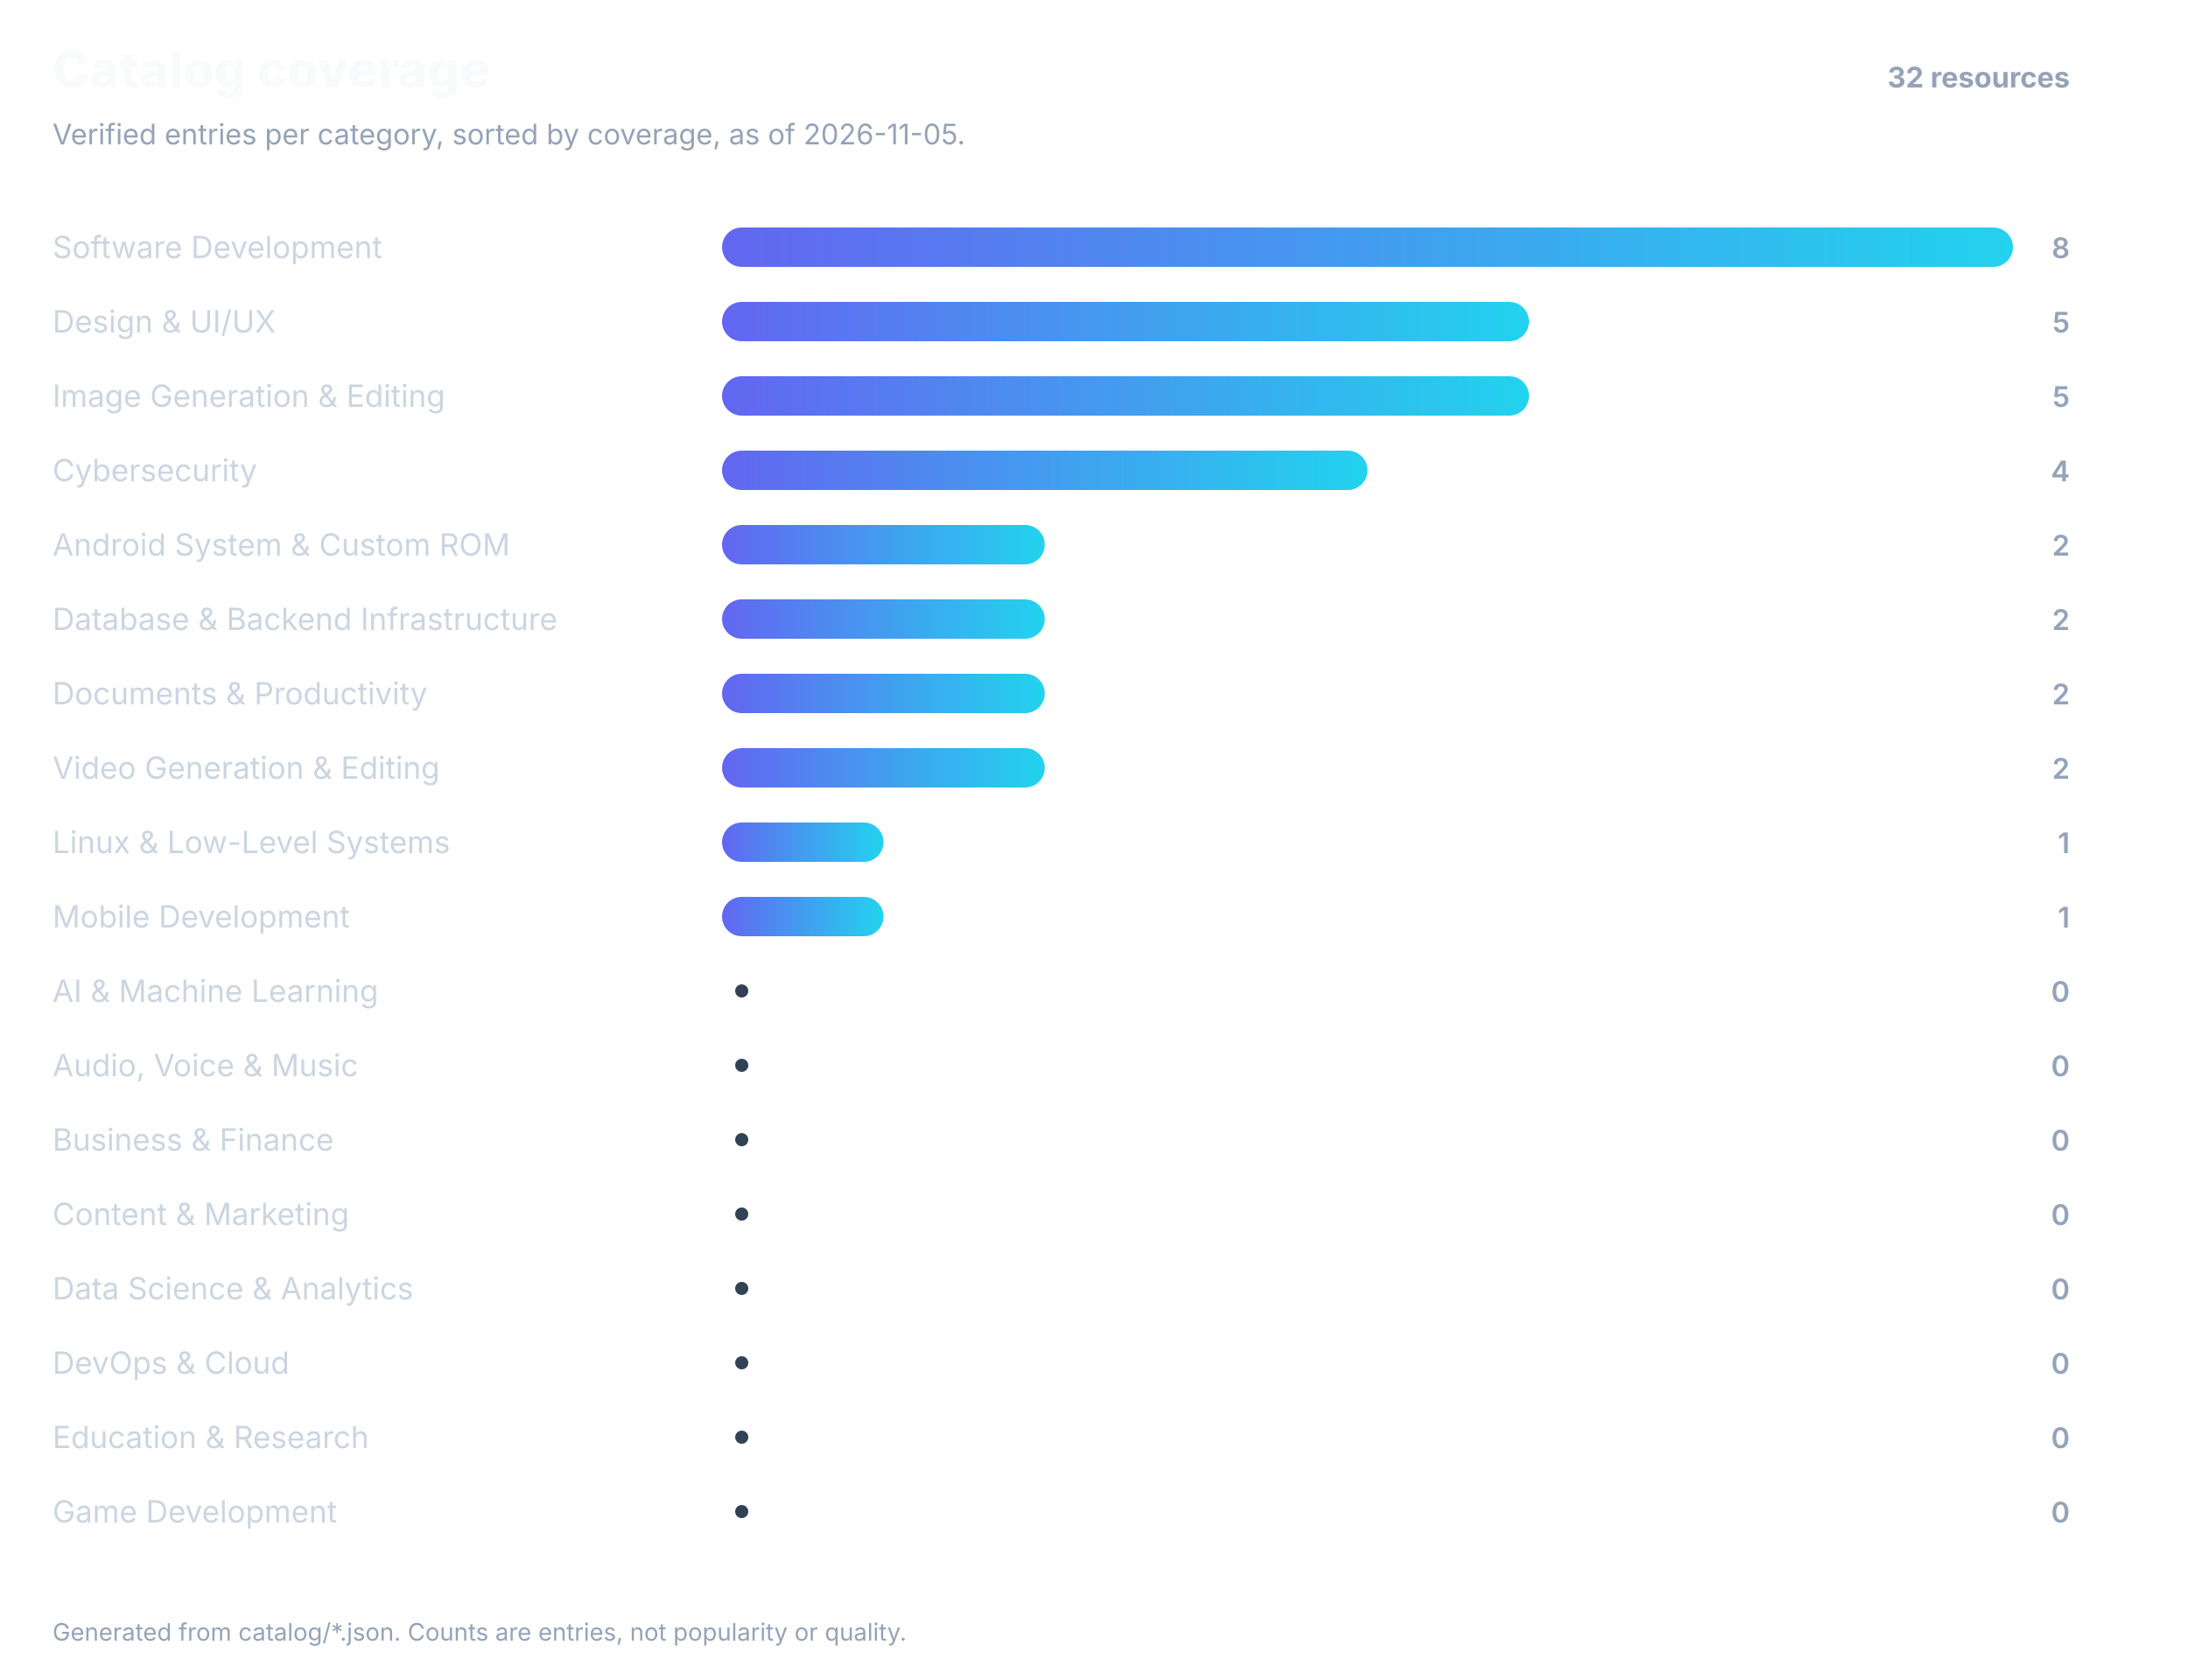
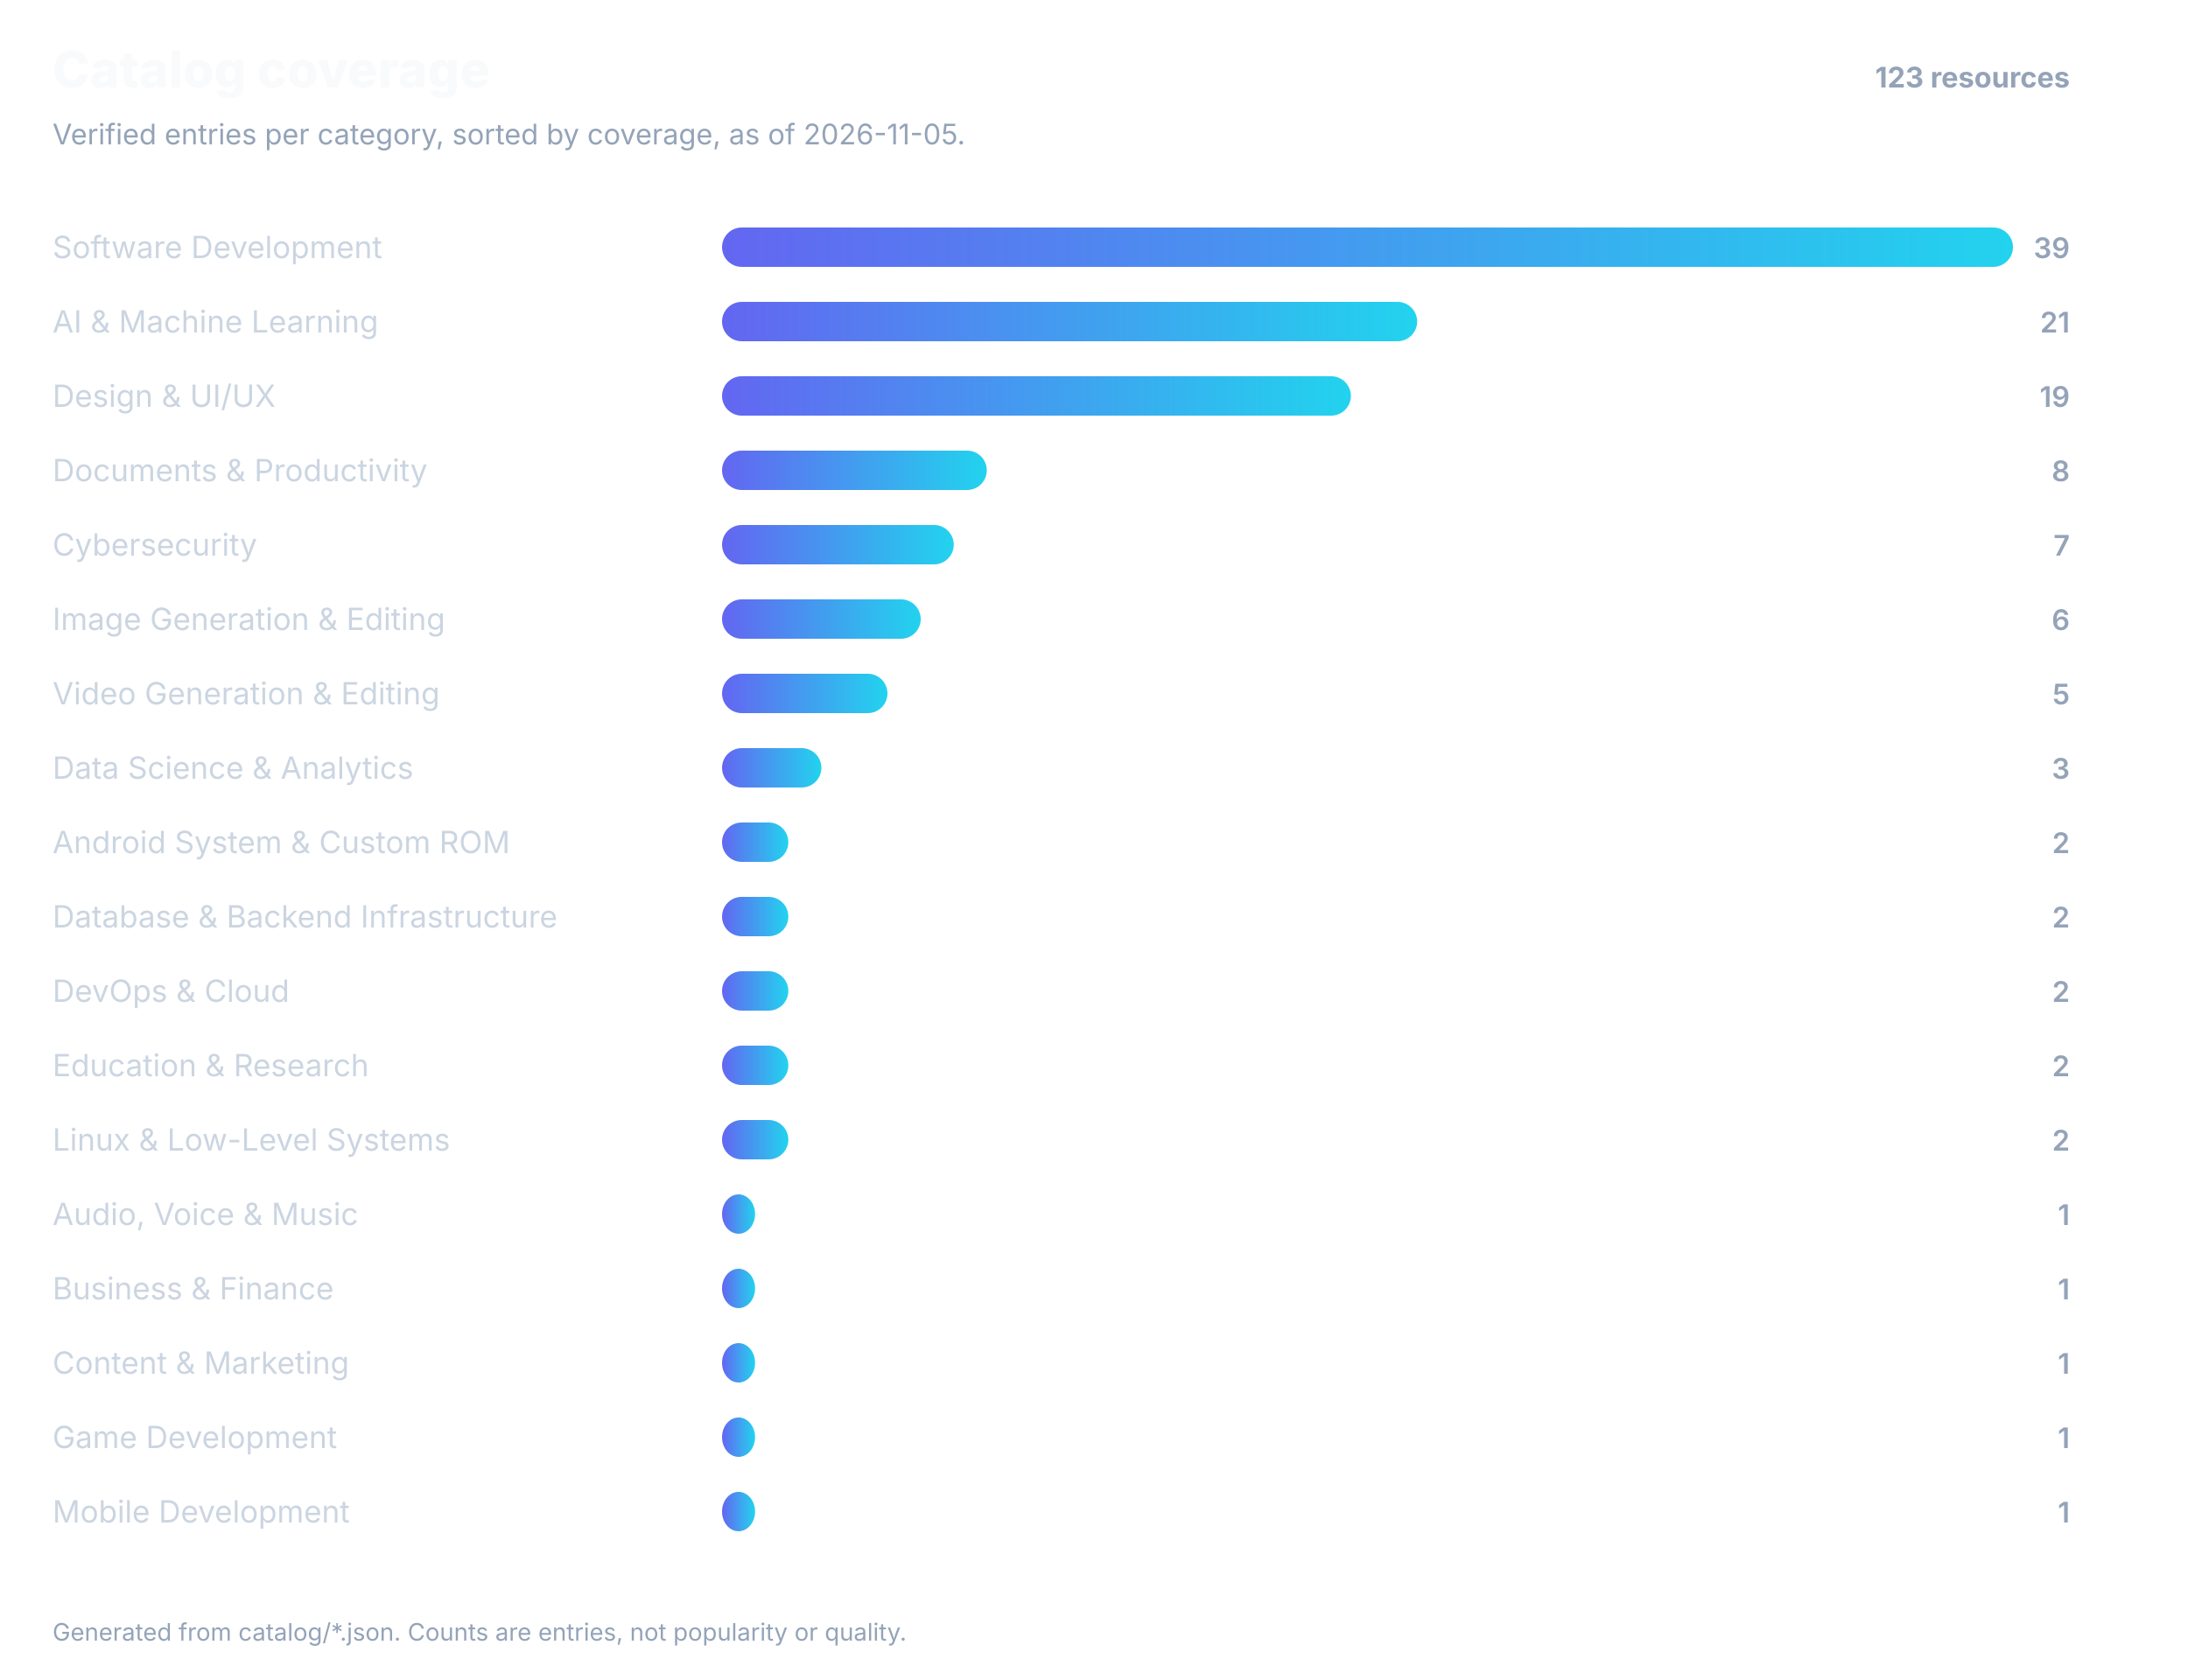
<svg xmlns="http://www.w3.org/2000/svg" width="1000" height="768" viewBox="0 0 1000 768" role="img" aria-label="Catalog coverage by category">
  <defs>
    <linearGradient id="bar" x1="0" y1="0" x2="1" y2="0">
      <stop offset="0" stop-color="#6366f1" />
      <stop offset="1" stop-color="#22d3ee" />
    </linearGradient>
  </defs>
  <text x="24" y="40" font-family="Inter, -apple-system, BlinkMacSystemFont, 'Segoe UI', sans-serif" font-size="23" font-weight="800" fill="#f8fafc">Catalog coverage</text>
  <text x="24" y="66" font-family="Inter, -apple-system, BlinkMacSystemFont, 'Segoe UI', sans-serif" font-size="13" fill="#94a3b8">Verified entries per category, sorted by coverage, as of 2026-11-05.</text>
-   <text x="946" y="40" text-anchor="end" font-family="Inter, -apple-system, BlinkMacSystemFont, 'Segoe UI', sans-serif" font-size="13" font-weight="700" fill="#94a3b8">32 resources</text>
+   <text x="946" y="40" text-anchor="end" font-family="Inter, -apple-system, BlinkMacSystemFont, 'Segoe UI', sans-serif" font-size="13" font-weight="700" fill="#94a3b8">123 resources</text>
  <rect x="330" y="104" width="590.0" height="18" rx="9" fill="url(#bar)" />
  <text x="24" y="118" font-family="Inter, -apple-system, BlinkMacSystemFont, 'Segoe UI', sans-serif" font-size="14" fill="#cbd5e1">Software Development</text>
-   <text x="946" y="118" text-anchor="end" font-family="Inter, -apple-system, BlinkMacSystemFont, 'Segoe UI', sans-serif" font-size="13" font-weight="600" fill="#94a3b8">8</text>
-   <rect x="330" y="138" width="368.8" height="18" rx="9" fill="url(#bar)" />
-   <text x="24" y="152" font-family="Inter, -apple-system, BlinkMacSystemFont, 'Segoe UI', sans-serif" font-size="14" fill="#cbd5e1">Design &amp; UI/UX</text>
-   <text x="946" y="152" text-anchor="end" font-family="Inter, -apple-system, BlinkMacSystemFont, 'Segoe UI', sans-serif" font-size="13" font-weight="600" fill="#94a3b8">5</text>
-   <rect x="330" y="172" width="368.8" height="18" rx="9" fill="url(#bar)" />
-   <text x="24" y="186" font-family="Inter, -apple-system, BlinkMacSystemFont, 'Segoe UI', sans-serif" font-size="14" fill="#cbd5e1">Image Generation &amp; Editing</text>
-   <text x="946" y="186" text-anchor="end" font-family="Inter, -apple-system, BlinkMacSystemFont, 'Segoe UI', sans-serif" font-size="13" font-weight="600" fill="#94a3b8">5</text>
-   <rect x="330" y="206" width="295.0" height="18" rx="9" fill="url(#bar)" />
-   <text x="24" y="220" font-family="Inter, -apple-system, BlinkMacSystemFont, 'Segoe UI', sans-serif" font-size="14" fill="#cbd5e1">Cybersecurity</text>
-   <text x="946" y="220" text-anchor="end" font-family="Inter, -apple-system, BlinkMacSystemFont, 'Segoe UI', sans-serif" font-size="13" font-weight="600" fill="#94a3b8">4</text>
-   <rect x="330" y="240" width="147.5" height="18" rx="9" fill="url(#bar)" />
-   <text x="24" y="254" font-family="Inter, -apple-system, BlinkMacSystemFont, 'Segoe UI', sans-serif" font-size="14" fill="#cbd5e1">Android System &amp; Custom ROM</text>
-   <text x="946" y="254" text-anchor="end" font-family="Inter, -apple-system, BlinkMacSystemFont, 'Segoe UI', sans-serif" font-size="13" font-weight="600" fill="#94a3b8">2</text>
-   <rect x="330" y="274" width="147.5" height="18" rx="9" fill="url(#bar)" />
-   <text x="24" y="288" font-family="Inter, -apple-system, BlinkMacSystemFont, 'Segoe UI', sans-serif" font-size="14" fill="#cbd5e1">Database &amp; Backend Infrastructure</text>
-   <text x="946" y="288" text-anchor="end" font-family="Inter, -apple-system, BlinkMacSystemFont, 'Segoe UI', sans-serif" font-size="13" font-weight="600" fill="#94a3b8">2</text>
-   <rect x="330" y="308" width="147.5" height="18" rx="9" fill="url(#bar)" />
-   <text x="24" y="322" font-family="Inter, -apple-system, BlinkMacSystemFont, 'Segoe UI', sans-serif" font-size="14" fill="#cbd5e1">Documents &amp; Productivity</text>
-   <text x="946" y="322" text-anchor="end" font-family="Inter, -apple-system, BlinkMacSystemFont, 'Segoe UI', sans-serif" font-size="13" font-weight="600" fill="#94a3b8">2</text>
-   <rect x="330" y="342" width="147.5" height="18" rx="9" fill="url(#bar)" />
-   <text x="24" y="356" font-family="Inter, -apple-system, BlinkMacSystemFont, 'Segoe UI', sans-serif" font-size="14" fill="#cbd5e1">Video Generation &amp; Editing</text>
-   <text x="946" y="356" text-anchor="end" font-family="Inter, -apple-system, BlinkMacSystemFont, 'Segoe UI', sans-serif" font-size="13" font-weight="600" fill="#94a3b8">2</text>
-   <rect x="330" y="376" width="73.8" height="18" rx="9" fill="url(#bar)" />
-   <text x="24" y="390" font-family="Inter, -apple-system, BlinkMacSystemFont, 'Segoe UI', sans-serif" font-size="14" fill="#cbd5e1">Linux &amp; Low-Level Systems</text>
-   <text x="946" y="390" text-anchor="end" font-family="Inter, -apple-system, BlinkMacSystemFont, 'Segoe UI', sans-serif" font-size="13" font-weight="600" fill="#94a3b8">1</text>
-   <rect x="330" y="410" width="73.8" height="18" rx="9" fill="url(#bar)" />
-   <text x="24" y="424" font-family="Inter, -apple-system, BlinkMacSystemFont, 'Segoe UI', sans-serif" font-size="14" fill="#cbd5e1">Mobile Development</text>
-   <text x="946" y="424" text-anchor="end" font-family="Inter, -apple-system, BlinkMacSystemFont, 'Segoe UI', sans-serif" font-size="13" font-weight="600" fill="#94a3b8">1</text>
-   <circle cx="339" cy="453" r="3" fill="#334155" />
-   <text x="24" y="458" font-family="Inter, -apple-system, BlinkMacSystemFont, 'Segoe UI', sans-serif" font-size="14" fill="#cbd5e1">AI &amp; Machine Learning</text>
-   <text x="946" y="458" text-anchor="end" font-family="Inter, -apple-system, BlinkMacSystemFont, 'Segoe UI', sans-serif" font-size="13" font-weight="600" fill="#94a3b8">0</text>
-   <circle cx="339" cy="487" r="3" fill="#334155" />
-   <text x="24" y="492" font-family="Inter, -apple-system, BlinkMacSystemFont, 'Segoe UI', sans-serif" font-size="14" fill="#cbd5e1">Audio, Voice &amp; Music</text>
-   <text x="946" y="492" text-anchor="end" font-family="Inter, -apple-system, BlinkMacSystemFont, 'Segoe UI', sans-serif" font-size="13" font-weight="600" fill="#94a3b8">0</text>
-   <circle cx="339" cy="521" r="3" fill="#334155" />
-   <text x="24" y="526" font-family="Inter, -apple-system, BlinkMacSystemFont, 'Segoe UI', sans-serif" font-size="14" fill="#cbd5e1">Business &amp; Finance</text>
-   <text x="946" y="526" text-anchor="end" font-family="Inter, -apple-system, BlinkMacSystemFont, 'Segoe UI', sans-serif" font-size="13" font-weight="600" fill="#94a3b8">0</text>
-   <circle cx="339" cy="555" r="3" fill="#334155" />
-   <text x="24" y="560" font-family="Inter, -apple-system, BlinkMacSystemFont, 'Segoe UI', sans-serif" font-size="14" fill="#cbd5e1">Content &amp; Marketing</text>
-   <text x="946" y="560" text-anchor="end" font-family="Inter, -apple-system, BlinkMacSystemFont, 'Segoe UI', sans-serif" font-size="13" font-weight="600" fill="#94a3b8">0</text>
-   <circle cx="339" cy="589" r="3" fill="#334155" />
-   <text x="24" y="594" font-family="Inter, -apple-system, BlinkMacSystemFont, 'Segoe UI', sans-serif" font-size="14" fill="#cbd5e1">Data Science &amp; Analytics</text>
-   <text x="946" y="594" text-anchor="end" font-family="Inter, -apple-system, BlinkMacSystemFont, 'Segoe UI', sans-serif" font-size="13" font-weight="600" fill="#94a3b8">0</text>
-   <circle cx="339" cy="623" r="3" fill="#334155" />
-   <text x="24" y="628" font-family="Inter, -apple-system, BlinkMacSystemFont, 'Segoe UI', sans-serif" font-size="14" fill="#cbd5e1">DevOps &amp; Cloud</text>
-   <text x="946" y="628" text-anchor="end" font-family="Inter, -apple-system, BlinkMacSystemFont, 'Segoe UI', sans-serif" font-size="13" font-weight="600" fill="#94a3b8">0</text>
-   <circle cx="339" cy="657" r="3" fill="#334155" />
-   <text x="24" y="662" font-family="Inter, -apple-system, BlinkMacSystemFont, 'Segoe UI', sans-serif" font-size="14" fill="#cbd5e1">Education &amp; Research</text>
-   <text x="946" y="662" text-anchor="end" font-family="Inter, -apple-system, BlinkMacSystemFont, 'Segoe UI', sans-serif" font-size="13" font-weight="600" fill="#94a3b8">0</text>
-   <circle cx="339" cy="691" r="3" fill="#334155" />
-   <text x="24" y="696" font-family="Inter, -apple-system, BlinkMacSystemFont, 'Segoe UI', sans-serif" font-size="14" fill="#cbd5e1">Game Development</text>
-   <text x="946" y="696" text-anchor="end" font-family="Inter, -apple-system, BlinkMacSystemFont, 'Segoe UI', sans-serif" font-size="13" font-weight="600" fill="#94a3b8">0</text>
+   <text x="946" y="118" text-anchor="end" font-family="Inter, -apple-system, BlinkMacSystemFont, 'Segoe UI', sans-serif" font-size="13" font-weight="600" fill="#94a3b8">39</text>
+   <rect x="330" y="138" width="317.7" height="18" rx="9" fill="url(#bar)" />
+   <text x="24" y="152" font-family="Inter, -apple-system, BlinkMacSystemFont, 'Segoe UI', sans-serif" font-size="14" fill="#cbd5e1">AI &amp; Machine Learning</text>
+   <text x="946" y="152" text-anchor="end" font-family="Inter, -apple-system, BlinkMacSystemFont, 'Segoe UI', sans-serif" font-size="13" font-weight="600" fill="#94a3b8">21</text>
+   <rect x="330" y="172" width="287.4" height="18" rx="9" fill="url(#bar)" />
+   <text x="24" y="186" font-family="Inter, -apple-system, BlinkMacSystemFont, 'Segoe UI', sans-serif" font-size="14" fill="#cbd5e1">Design &amp; UI/UX</text>
+   <text x="946" y="186" text-anchor="end" font-family="Inter, -apple-system, BlinkMacSystemFont, 'Segoe UI', sans-serif" font-size="13" font-weight="600" fill="#94a3b8">19</text>
+   <rect x="330" y="206" width="121.0" height="18" rx="9" fill="url(#bar)" />
+   <text x="24" y="220" font-family="Inter, -apple-system, BlinkMacSystemFont, 'Segoe UI', sans-serif" font-size="14" fill="#cbd5e1">Documents &amp; Productivity</text>
+   <text x="946" y="220" text-anchor="end" font-family="Inter, -apple-system, BlinkMacSystemFont, 'Segoe UI', sans-serif" font-size="13" font-weight="600" fill="#94a3b8">8</text>
+   <rect x="330" y="240" width="105.9" height="18" rx="9" fill="url(#bar)" />
+   <text x="24" y="254" font-family="Inter, -apple-system, BlinkMacSystemFont, 'Segoe UI', sans-serif" font-size="14" fill="#cbd5e1">Cybersecurity</text>
+   <text x="946" y="254" text-anchor="end" font-family="Inter, -apple-system, BlinkMacSystemFont, 'Segoe UI', sans-serif" font-size="13" font-weight="600" fill="#94a3b8">7</text>
+   <rect x="330" y="274" width="90.8" height="18" rx="9" fill="url(#bar)" />
+   <text x="24" y="288" font-family="Inter, -apple-system, BlinkMacSystemFont, 'Segoe UI', sans-serif" font-size="14" fill="#cbd5e1">Image Generation &amp; Editing</text>
+   <text x="946" y="288" text-anchor="end" font-family="Inter, -apple-system, BlinkMacSystemFont, 'Segoe UI', sans-serif" font-size="13" font-weight="600" fill="#94a3b8">6</text>
+   <rect x="330" y="308" width="75.6" height="18" rx="9" fill="url(#bar)" />
+   <text x="24" y="322" font-family="Inter, -apple-system, BlinkMacSystemFont, 'Segoe UI', sans-serif" font-size="14" fill="#cbd5e1">Video Generation &amp; Editing</text>
+   <text x="946" y="322" text-anchor="end" font-family="Inter, -apple-system, BlinkMacSystemFont, 'Segoe UI', sans-serif" font-size="13" font-weight="600" fill="#94a3b8">5</text>
+   <rect x="330" y="342" width="45.4" height="18" rx="9" fill="url(#bar)" />
+   <text x="24" y="356" font-family="Inter, -apple-system, BlinkMacSystemFont, 'Segoe UI', sans-serif" font-size="14" fill="#cbd5e1">Data Science &amp; Analytics</text>
+   <text x="946" y="356" text-anchor="end" font-family="Inter, -apple-system, BlinkMacSystemFont, 'Segoe UI', sans-serif" font-size="13" font-weight="600" fill="#94a3b8">3</text>
+   <rect x="330" y="376" width="30.3" height="18" rx="9" fill="url(#bar)" />
+   <text x="24" y="390" font-family="Inter, -apple-system, BlinkMacSystemFont, 'Segoe UI', sans-serif" font-size="14" fill="#cbd5e1">Android System &amp; Custom ROM</text>
+   <text x="946" y="390" text-anchor="end" font-family="Inter, -apple-system, BlinkMacSystemFont, 'Segoe UI', sans-serif" font-size="13" font-weight="600" fill="#94a3b8">2</text>
+   <rect x="330" y="410" width="30.3" height="18" rx="9" fill="url(#bar)" />
+   <text x="24" y="424" font-family="Inter, -apple-system, BlinkMacSystemFont, 'Segoe UI', sans-serif" font-size="14" fill="#cbd5e1">Database &amp; Backend Infrastructure</text>
+   <text x="946" y="424" text-anchor="end" font-family="Inter, -apple-system, BlinkMacSystemFont, 'Segoe UI', sans-serif" font-size="13" font-weight="600" fill="#94a3b8">2</text>
+   <rect x="330" y="444" width="30.3" height="18" rx="9" fill="url(#bar)" />
+   <text x="24" y="458" font-family="Inter, -apple-system, BlinkMacSystemFont, 'Segoe UI', sans-serif" font-size="14" fill="#cbd5e1">DevOps &amp; Cloud</text>
+   <text x="946" y="458" text-anchor="end" font-family="Inter, -apple-system, BlinkMacSystemFont, 'Segoe UI', sans-serif" font-size="13" font-weight="600" fill="#94a3b8">2</text>
+   <rect x="330" y="478" width="30.3" height="18" rx="9" fill="url(#bar)" />
+   <text x="24" y="492" font-family="Inter, -apple-system, BlinkMacSystemFont, 'Segoe UI', sans-serif" font-size="14" fill="#cbd5e1">Education &amp; Research</text>
+   <text x="946" y="492" text-anchor="end" font-family="Inter, -apple-system, BlinkMacSystemFont, 'Segoe UI', sans-serif" font-size="13" font-weight="600" fill="#94a3b8">2</text>
+   <rect x="330" y="512" width="30.3" height="18" rx="9" fill="url(#bar)" />
+   <text x="24" y="526" font-family="Inter, -apple-system, BlinkMacSystemFont, 'Segoe UI', sans-serif" font-size="14" fill="#cbd5e1">Linux &amp; Low-Level Systems</text>
+   <text x="946" y="526" text-anchor="end" font-family="Inter, -apple-system, BlinkMacSystemFont, 'Segoe UI', sans-serif" font-size="13" font-weight="600" fill="#94a3b8">2</text>
+   <rect x="330" y="546" width="15.1" height="18" rx="9" fill="url(#bar)" />
+   <text x="24" y="560" font-family="Inter, -apple-system, BlinkMacSystemFont, 'Segoe UI', sans-serif" font-size="14" fill="#cbd5e1">Audio, Voice &amp; Music</text>
+   <text x="946" y="560" text-anchor="end" font-family="Inter, -apple-system, BlinkMacSystemFont, 'Segoe UI', sans-serif" font-size="13" font-weight="600" fill="#94a3b8">1</text>
+   <rect x="330" y="580" width="15.1" height="18" rx="9" fill="url(#bar)" />
+   <text x="24" y="594" font-family="Inter, -apple-system, BlinkMacSystemFont, 'Segoe UI', sans-serif" font-size="14" fill="#cbd5e1">Business &amp; Finance</text>
+   <text x="946" y="594" text-anchor="end" font-family="Inter, -apple-system, BlinkMacSystemFont, 'Segoe UI', sans-serif" font-size="13" font-weight="600" fill="#94a3b8">1</text>
+   <rect x="330" y="614" width="15.1" height="18" rx="9" fill="url(#bar)" />
+   <text x="24" y="628" font-family="Inter, -apple-system, BlinkMacSystemFont, 'Segoe UI', sans-serif" font-size="14" fill="#cbd5e1">Content &amp; Marketing</text>
+   <text x="946" y="628" text-anchor="end" font-family="Inter, -apple-system, BlinkMacSystemFont, 'Segoe UI', sans-serif" font-size="13" font-weight="600" fill="#94a3b8">1</text>
+   <rect x="330" y="648" width="15.1" height="18" rx="9" fill="url(#bar)" />
+   <text x="24" y="662" font-family="Inter, -apple-system, BlinkMacSystemFont, 'Segoe UI', sans-serif" font-size="14" fill="#cbd5e1">Game Development</text>
+   <text x="946" y="662" text-anchor="end" font-family="Inter, -apple-system, BlinkMacSystemFont, 'Segoe UI', sans-serif" font-size="13" font-weight="600" fill="#94a3b8">1</text>
+   <rect x="330" y="682" width="15.1" height="18" rx="9" fill="url(#bar)" />
+   <text x="24" y="696" font-family="Inter, -apple-system, BlinkMacSystemFont, 'Segoe UI', sans-serif" font-size="14" fill="#cbd5e1">Mobile Development</text>
+   <text x="946" y="696" text-anchor="end" font-family="Inter, -apple-system, BlinkMacSystemFont, 'Segoe UI', sans-serif" font-size="13" font-weight="600" fill="#94a3b8">1</text>
  <text x="24" y="750" font-family="Inter, -apple-system, BlinkMacSystemFont, 'Segoe UI', sans-serif" font-size="11" fill="#94a3b8">Generated from catalog/*.json. Counts are entries, not popularity or quality.</text>
</svg>
